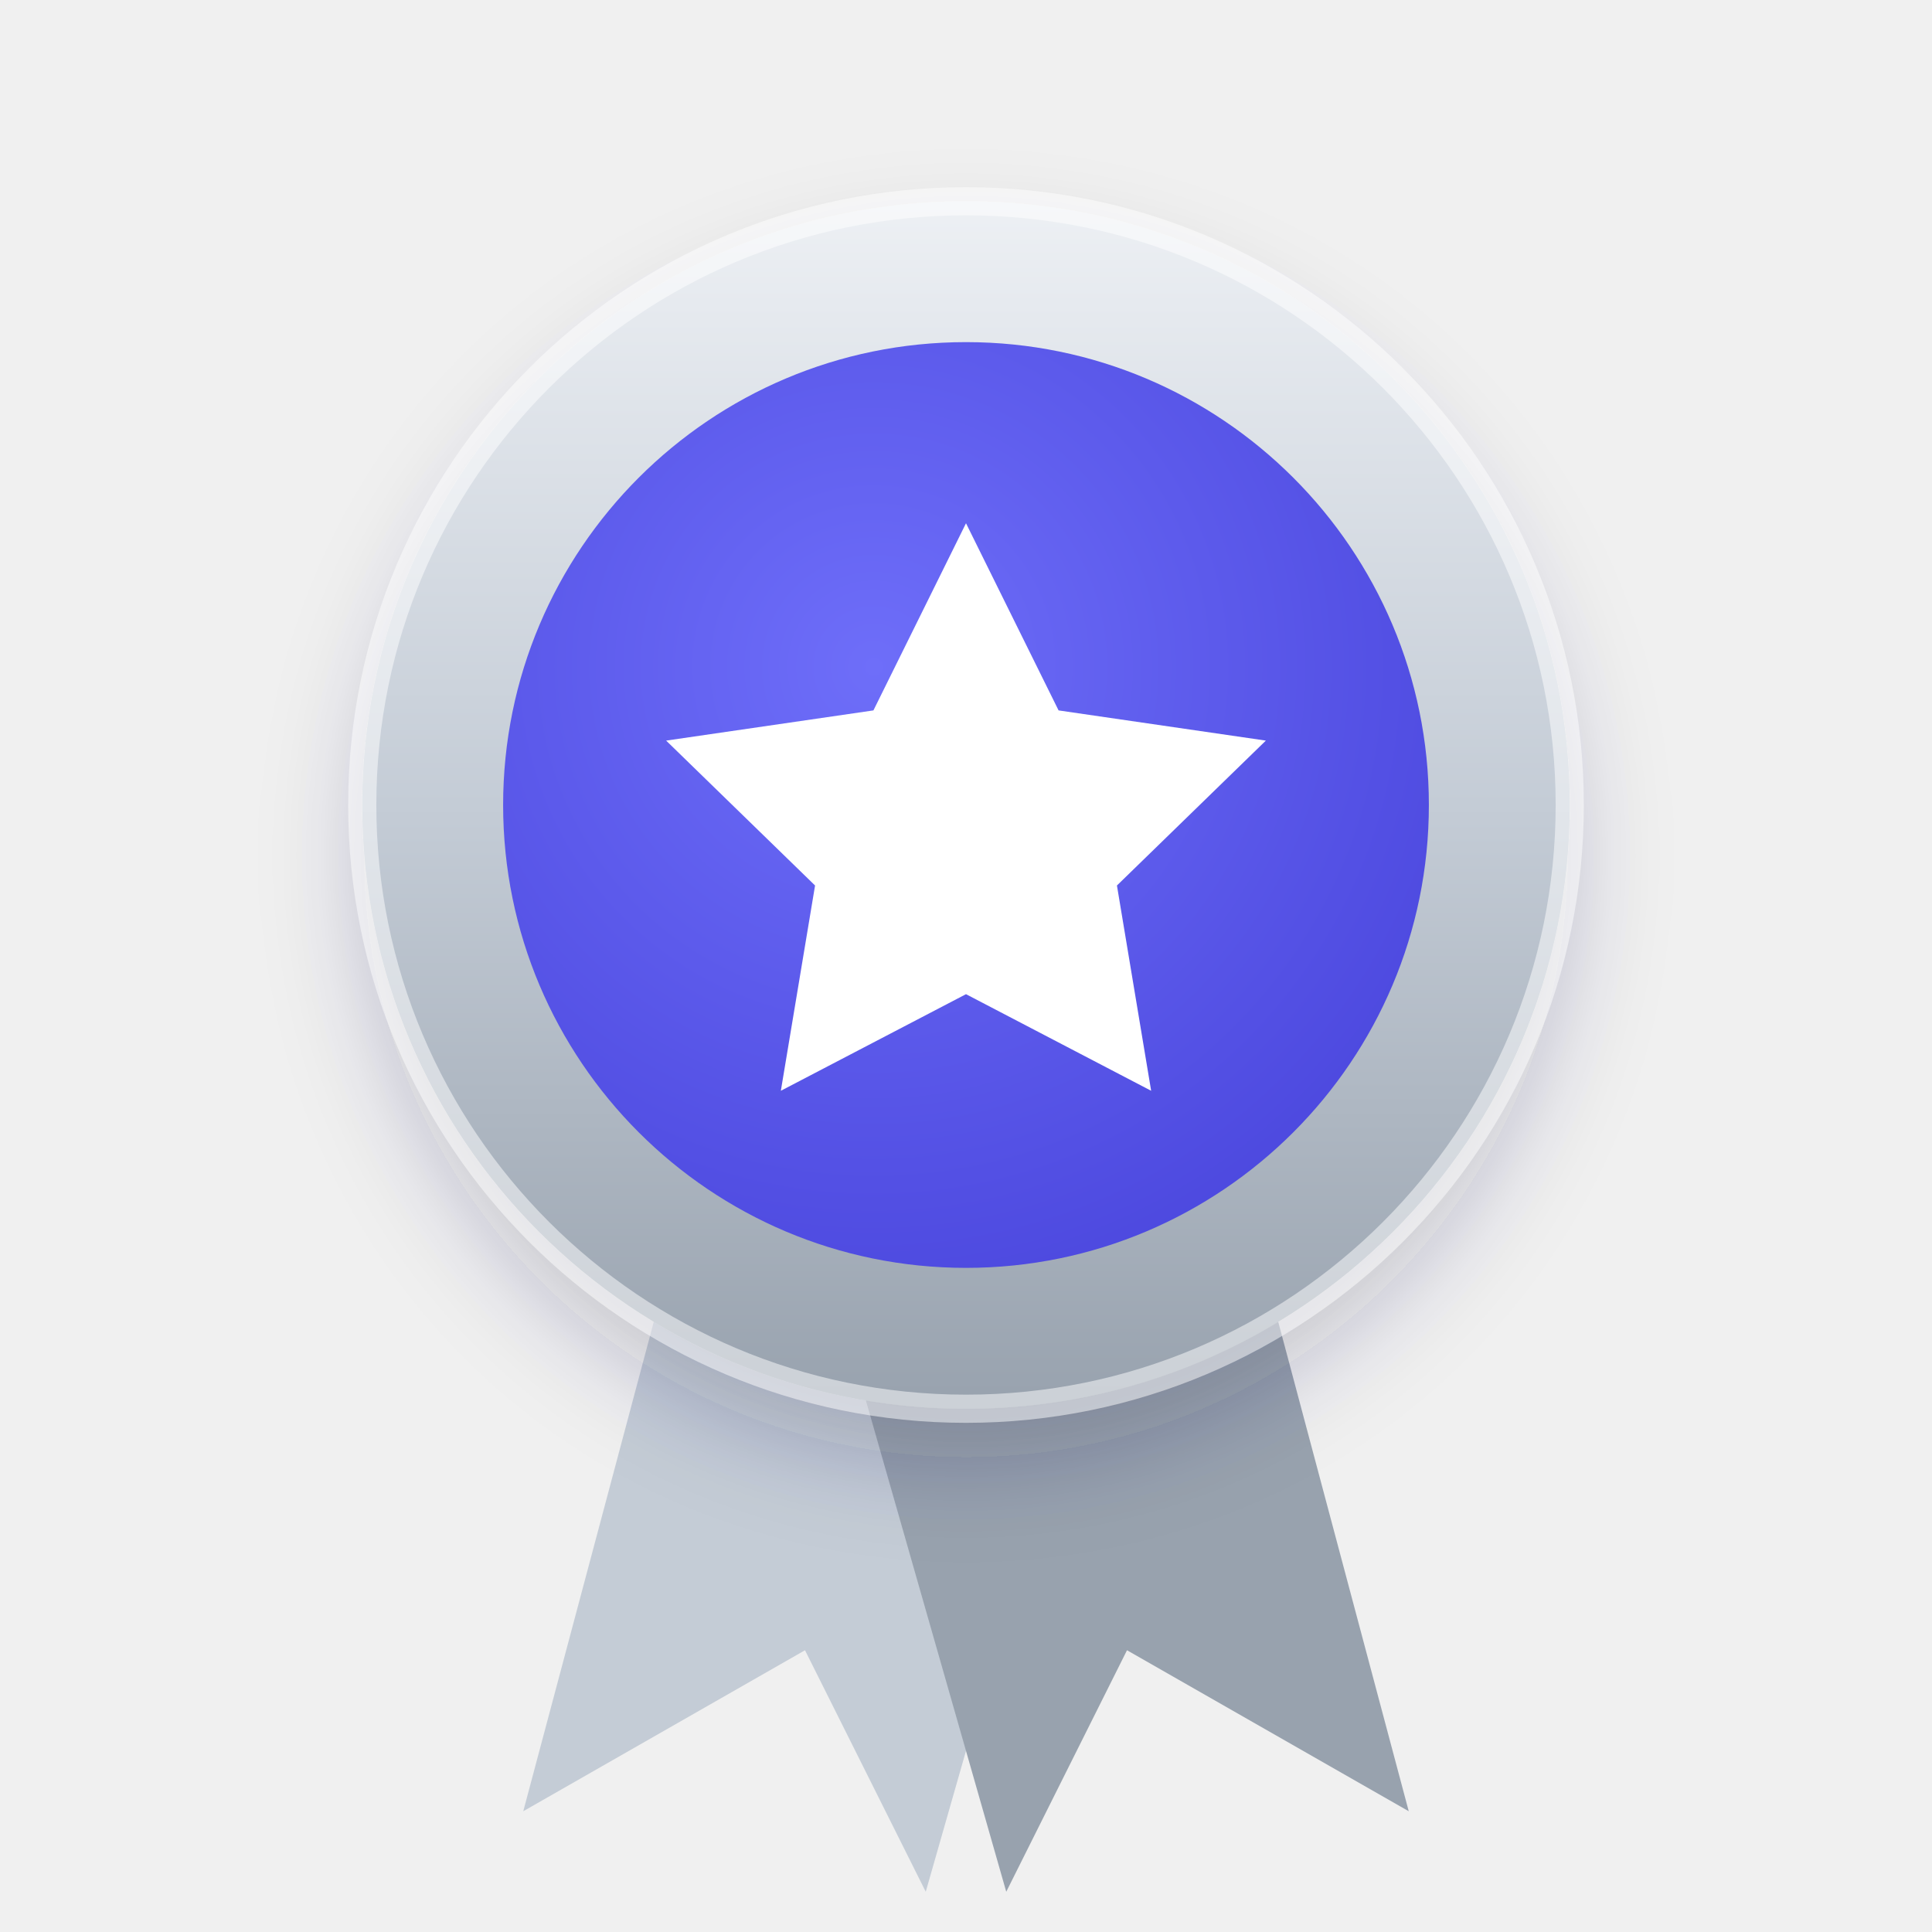
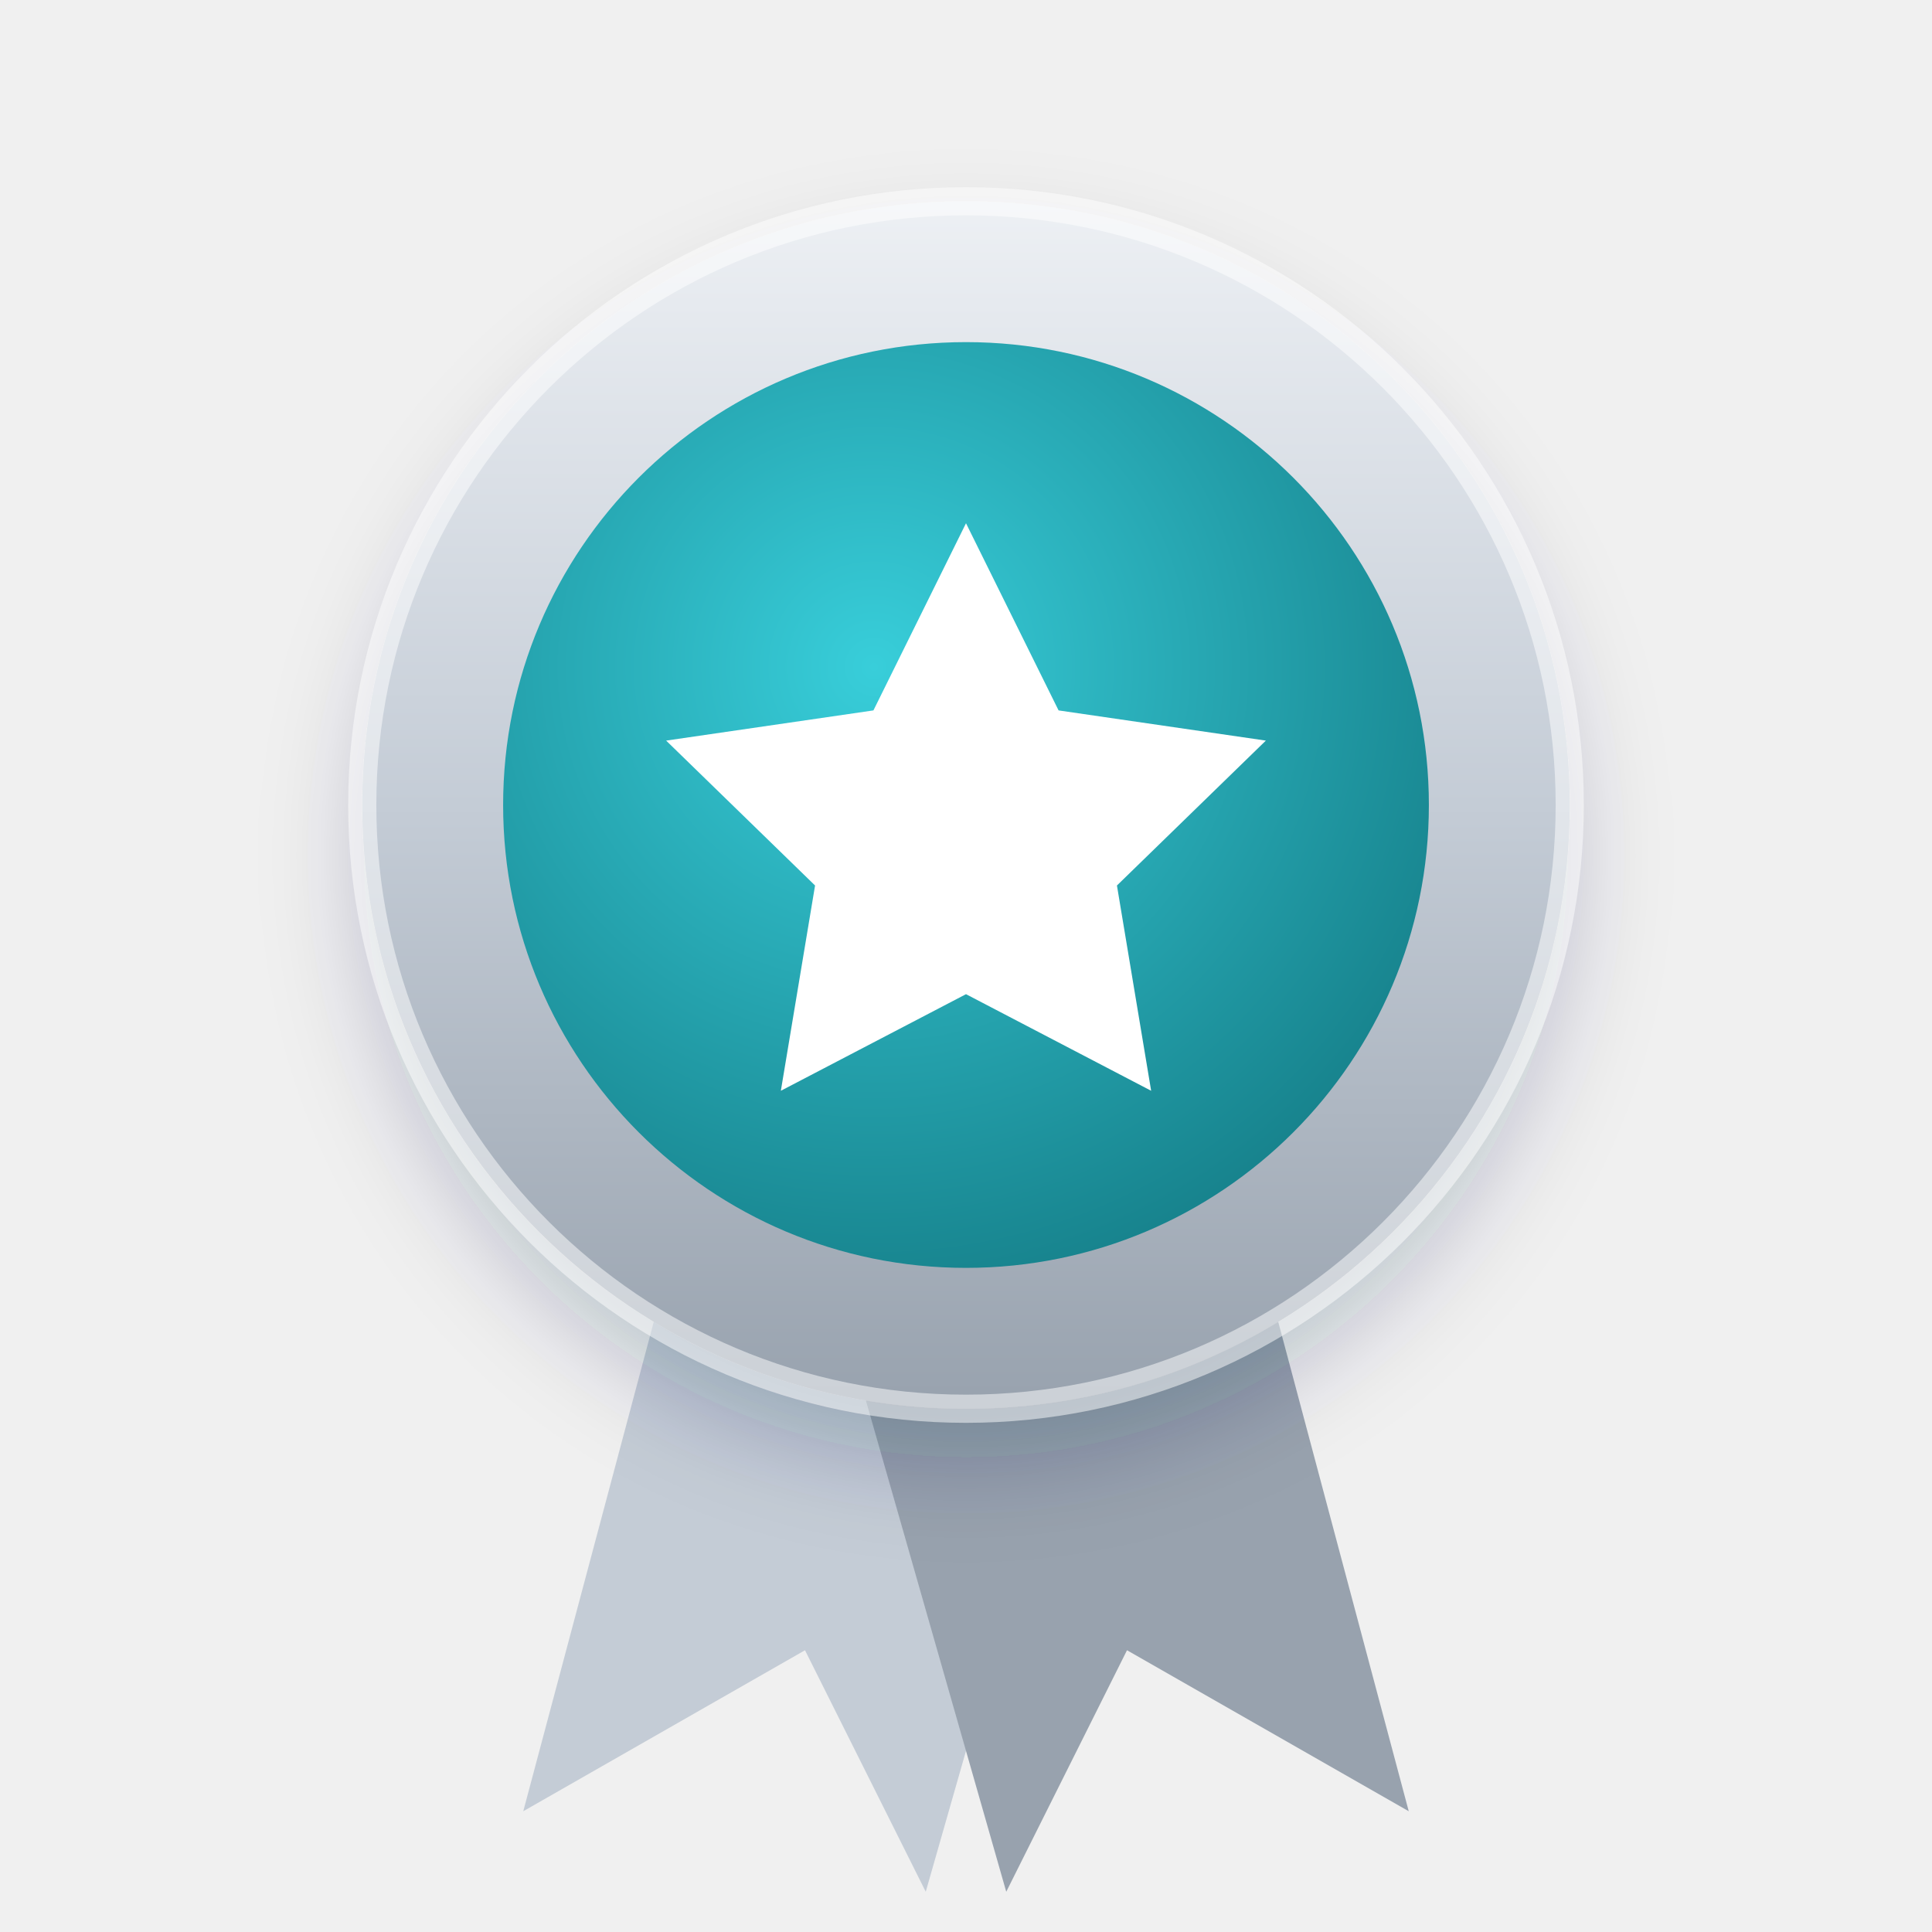
<svg xmlns="http://www.w3.org/2000/svg" viewBox="0 0 96 96" width="96" height="96">
  <defs>
    <linearGradient id="msilver" x1="0" y1="0" x2="0" y2="1">
      <stop offset="0" stop-color="#EDF0F4" />
      <stop offset=".5" stop-color="#C4CCD6" />
      <stop offset="1" stop-color="#98A2AE" />
    </linearGradient>
    <radialGradient id="csilver" cx=".4" cy=".35" r=".75">
-       <stop offset="0" stop-color="#6E6EF9" />
-       <stop offset="1" stop-color="#4A46DD" />
+       <stop offset="0" stop-color="#38CEDA" />
+       <stop offset="1" stop-color="#147C86" />
    </radialGradient>
    <filter id="ssilver" x="-30%" y="-30%" width="160%" height="160%">
-       <feDropShadow dx="0" dy="2.5" stdDeviation="2.5" flood-color="#2A2A55" flood-opacity=".22" />
+       <feDropShadow dx="0" dy="2.5" stdDeviation="2.5" flood-color="#16294A" flood-opacity=".22" />
    </filter>
  </defs>
  <path d="M34 60 L26 90 L40 82 L46 94 L54 66 Z" fill="#C4CCD6" />
  <path d="M62 60 L70 90 L56 82 L50 94 L42 66 Z" fill="#98A2AE" />
  <g filter="url(#ssilver)">
    <circle cx="48" cy="40" r="30" fill="url(#msilver)" />
  </g>
  <circle cx="48" cy="40" r="23" fill="url(#csilver)" />
  <circle cx="48" cy="40" r="30" fill="none" stroke="#FFFFFF" stroke-width="1.4" opacity=".5" />
  <path d="M48 26 l4.6 9.3 10.3 1.5 -7.4 7.2 1.7 10.2 -9.2-4.8 -9.2 4.8 1.7-10.2 -7.4-7.2 10.3-1.5z" fill="#FFFFFF" />
</svg>
